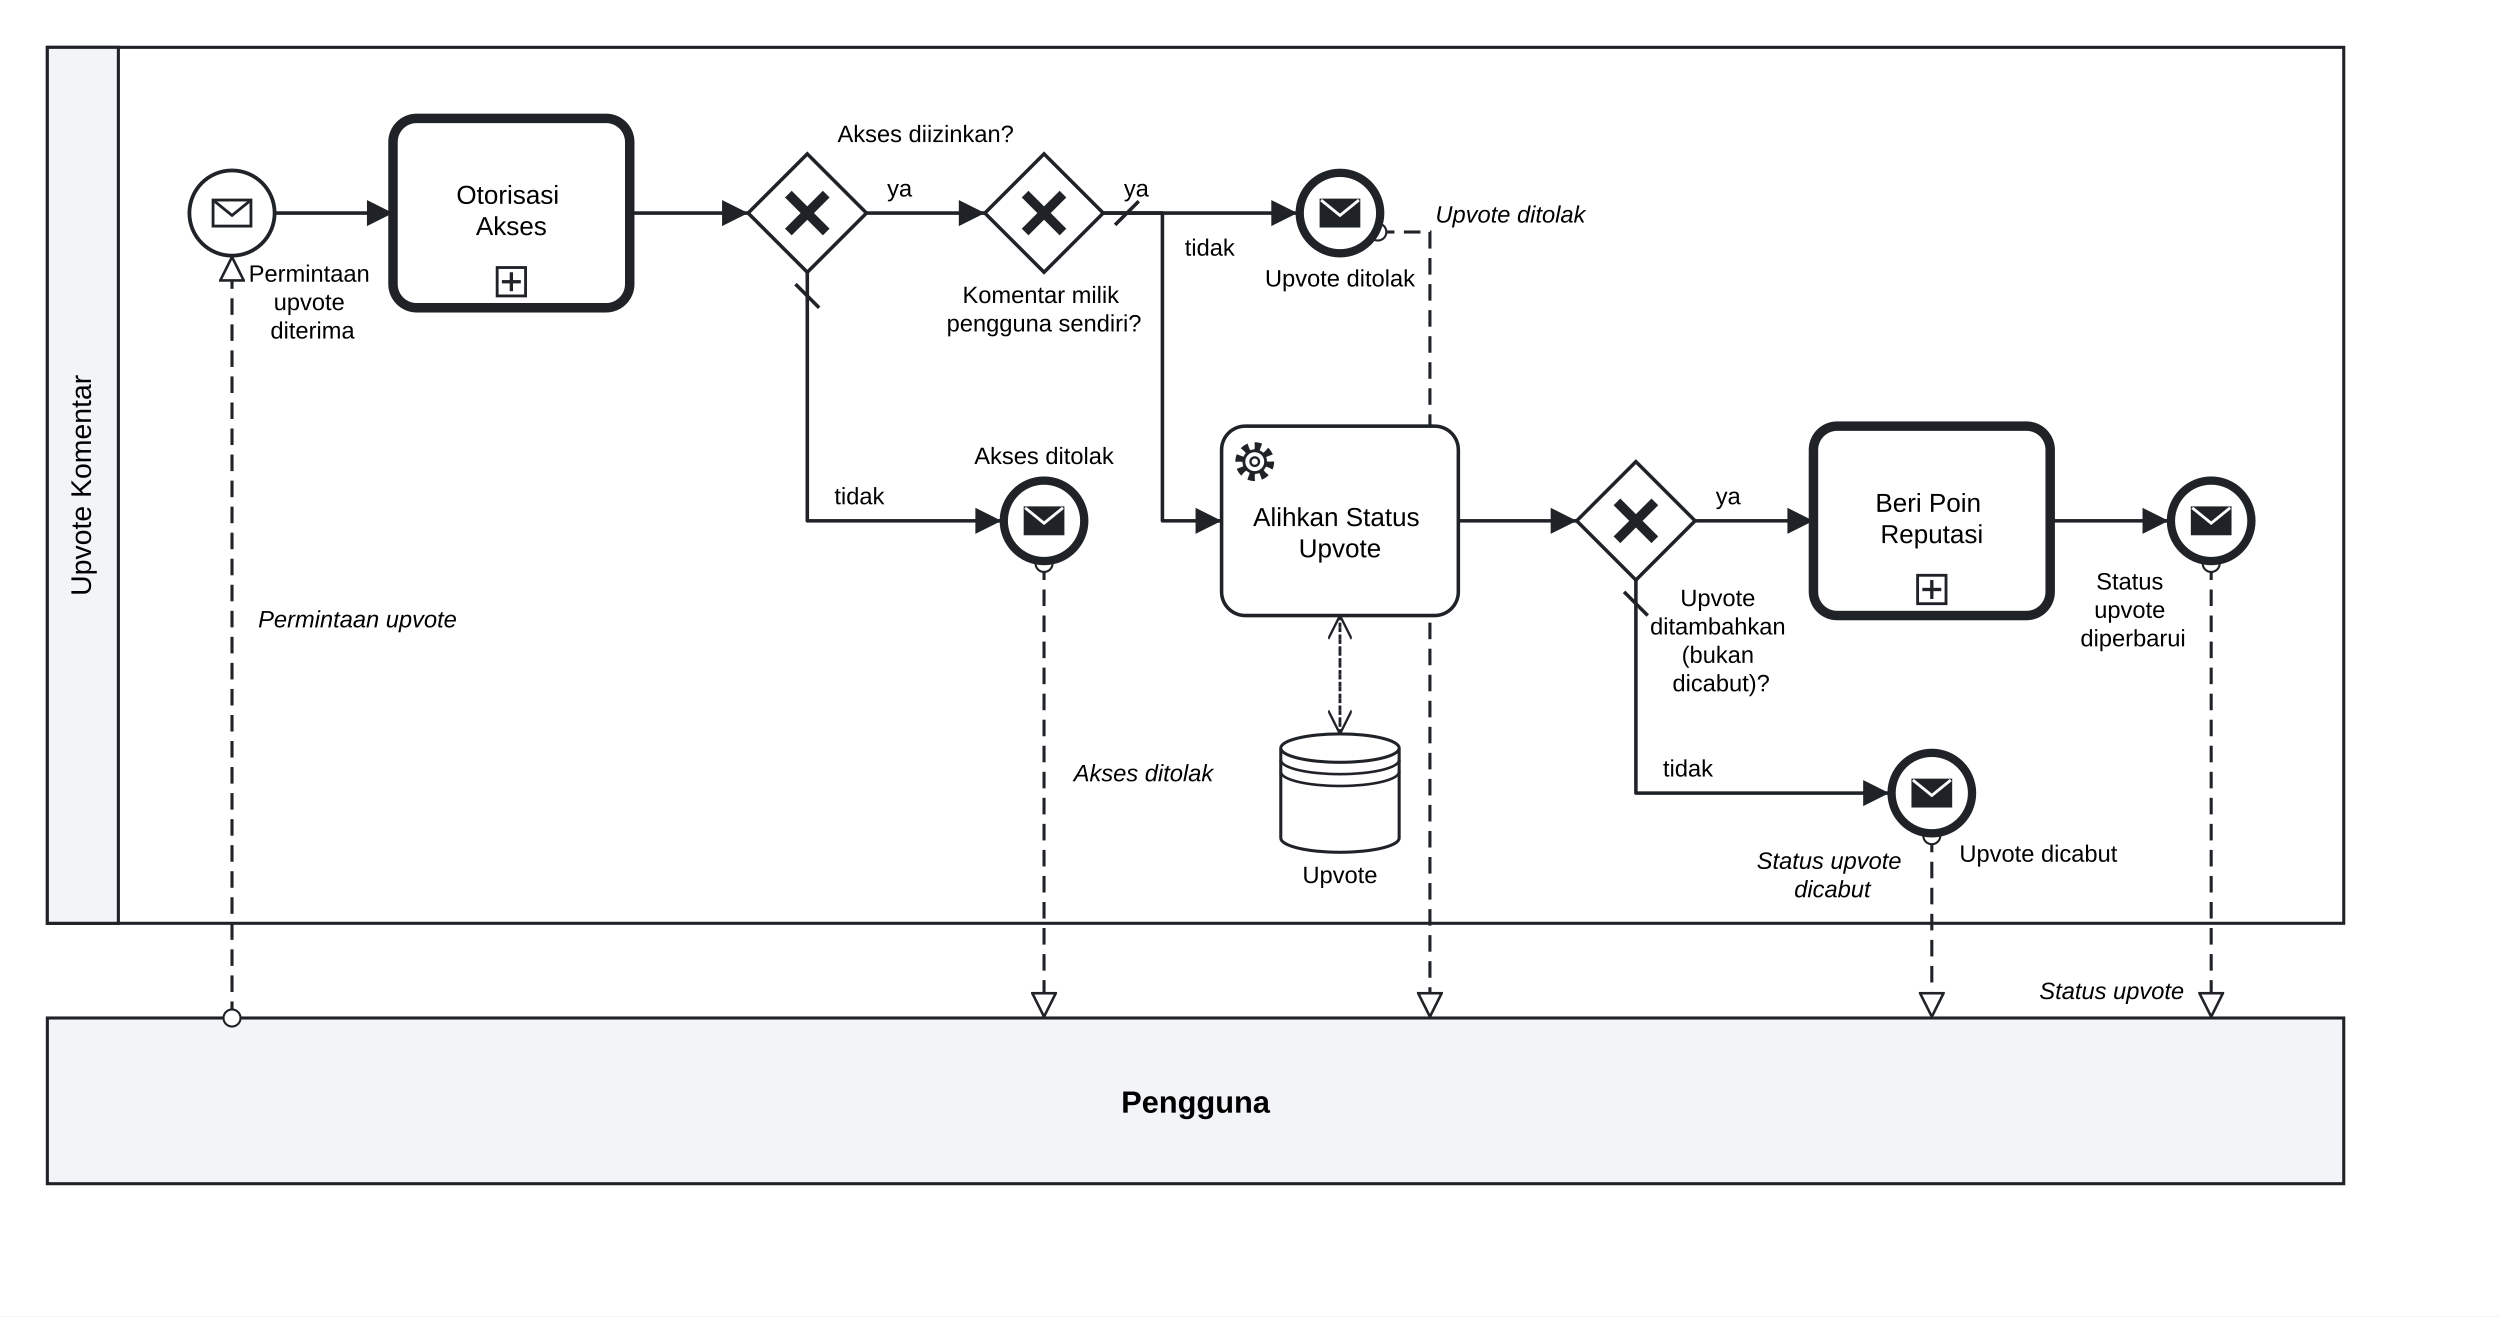
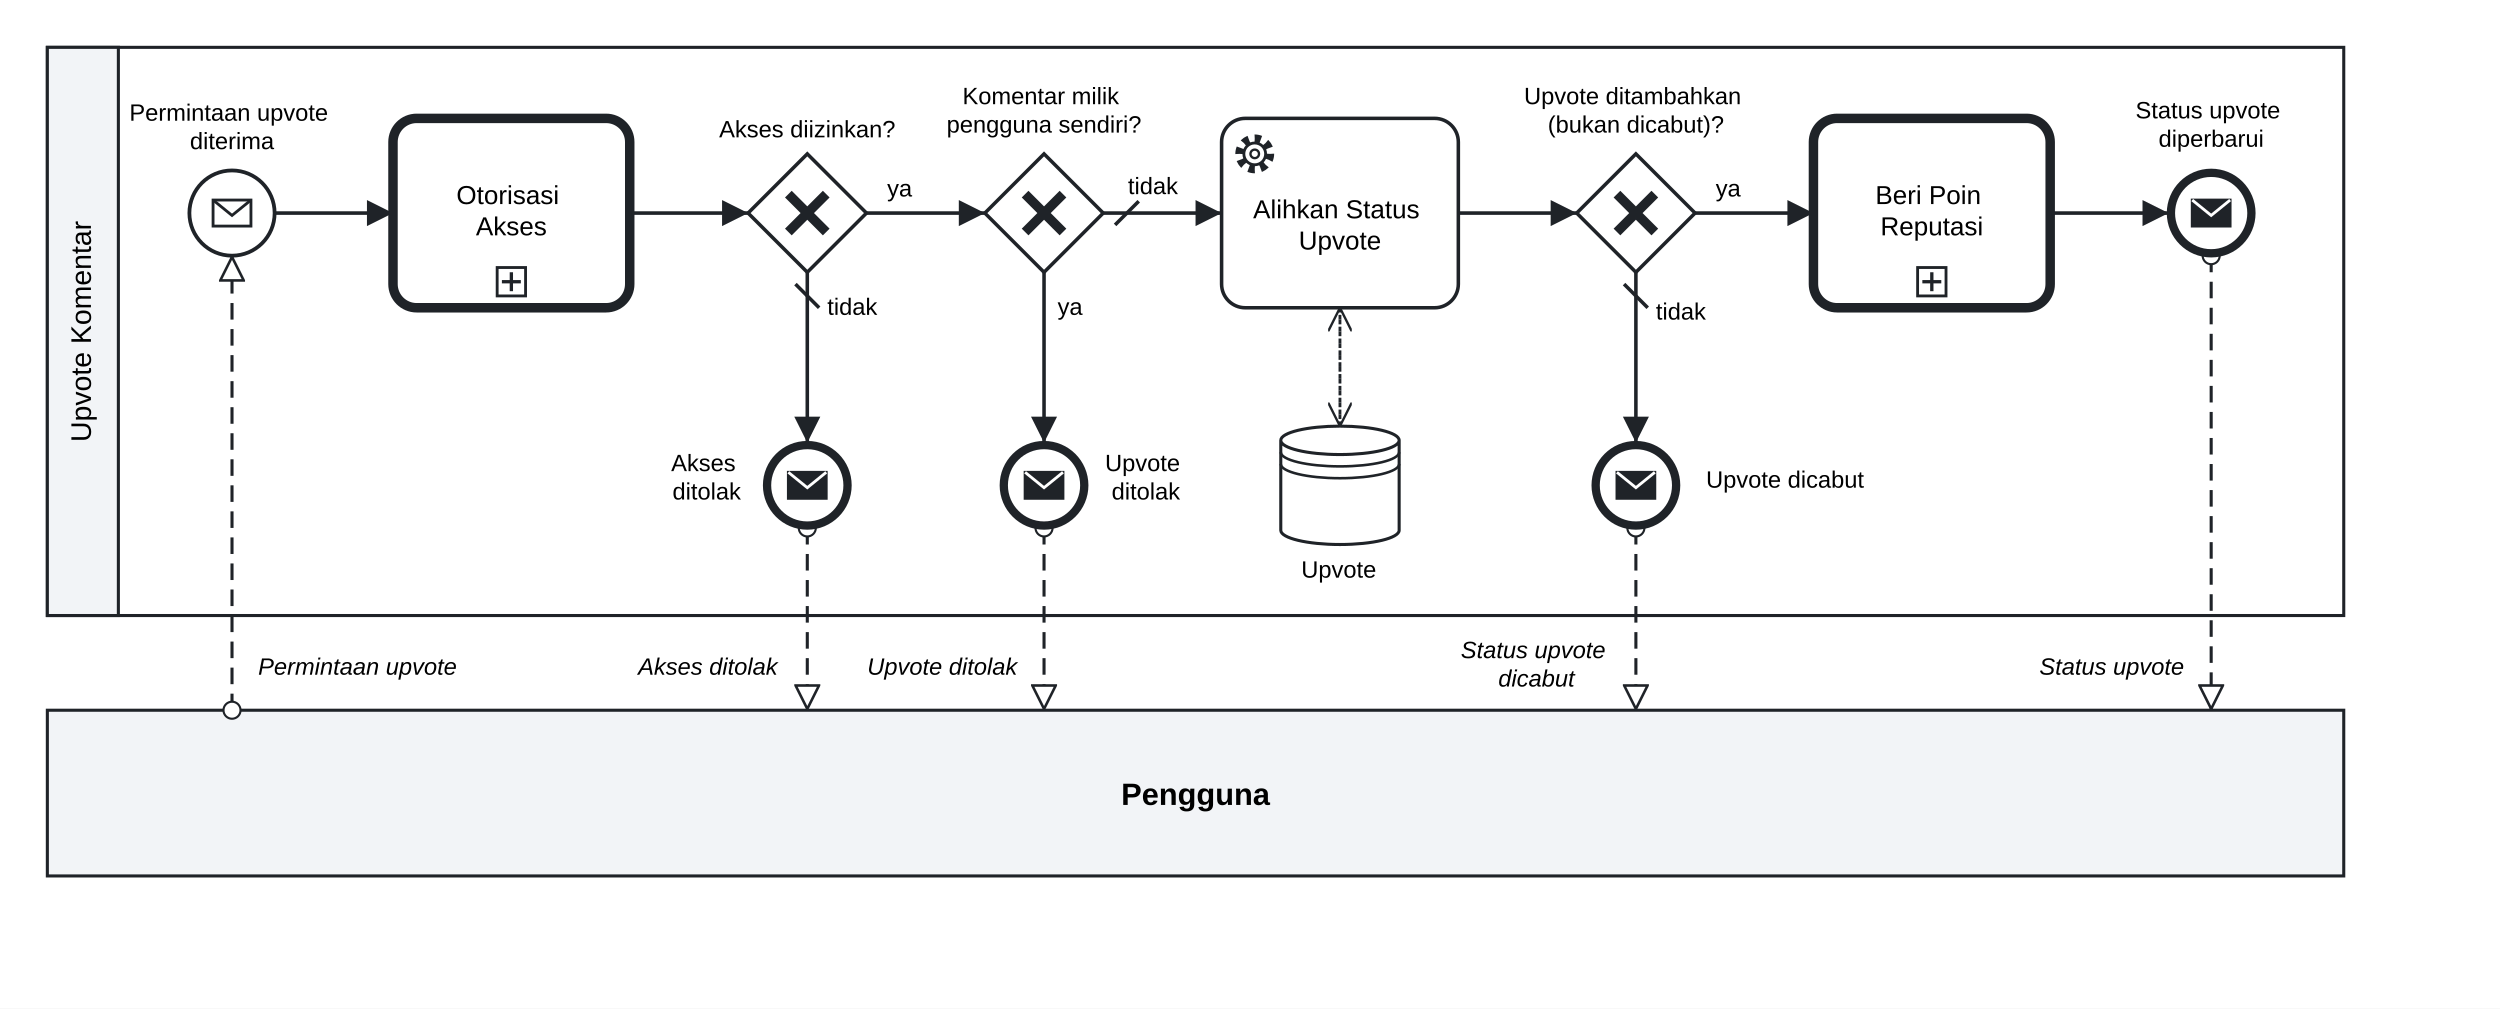
- <svg xmlns="http://www.w3.org/2000/svg" viewBox="-20 -20 1056 556" width="1056" height="556" font-family="Arial, Helvetica, sans-serif" role="img" aria-labelledby="tok-title tok-desc">
+ <svg xmlns="http://www.w3.org/2000/svg" viewBox="140 60 1056 426" width="1056" height="426" font-family="Arial, Helvetica, sans-serif" role="img" aria-labelledby="tok-title tok-desc">
  <defs>
    <marker id="seqEnd" viewBox="0 0 10 10" refX="10" refY="5" markerUnits="userSpaceOnUse" markerWidth="11" markerHeight="11" orient="auto">
      <path d="M0,0 L10,5 L0,10 z" fill="#1f2328" />
    </marker>
    <marker id="msgEnd" viewBox="0 0 10 10" refX="10" refY="5" markerUnits="userSpaceOnUse" markerWidth="11" markerHeight="11" orient="auto">
      <path d="M0.5,0.5 L9.5,5 L0.5,9.5 z" fill="#fff" stroke="#1f2328" />
    </marker>
    <marker id="msgStart" viewBox="0 0 10 10" refX="5" refY="5" markerUnits="userSpaceOnUse" markerWidth="9" markerHeight="9">
      <circle cx="5" cy="5" r="4" fill="#fff" stroke="#1f2328" />
    </marker>
    <marker id="assocEnd" viewBox="0 0 10 10" refX="10" refY="5" markerUnits="userSpaceOnUse" markerWidth="10" markerHeight="10" orient="auto">
      <path d="M0,0 L10,5 L0,10" fill="none" stroke="#1f2328" />
    </marker>
  </defs>
-   <rect x="-20" y="-20" width="1056" height="556" fill="#fff" />
-   <rect x="0.0" y="0.0" width="970.0" height="370.0" fill="#fff" stroke="#1f2328" stroke-width="1.3" />
-   <rect x="0.0" y="0.0" width="30" height="370.0" fill="#f2f4f7" stroke="#1f2328" stroke-width="1.3" />
-   <g transform="rotate(-90 15.0 185.0)">
-     <text x="15.0" y="185.0" font-size="12" text-anchor="middle" dominant-baseline="middle" transform="translate(0 0.0)">Upvote Komentar</text>
+   <rect x="140" y="60" width="1056" height="426" fill="#fff" />
+   <rect x="160.0" y="80.0" width="970.0" height="240.0" fill="#fff" stroke="#1f2328" stroke-width="1.3" />
+   <rect x="160.0" y="80.0" width="30" height="240.0" fill="#f2f4f7" stroke="#1f2328" stroke-width="1.3" />
+   <g transform="rotate(-90 175.0 200.0)">
+     <text x="175.0" y="200.0" font-size="12" text-anchor="middle" dominant-baseline="middle" transform="translate(0 0.0)">Upvote Komentar</text>
  </g>
-   <rect x="0.0" y="410.0" width="970.0" height="70.0" fill="#f2f4f7" stroke="#1f2328" stroke-width="1.3" />
-   <text x="485.0" y="450.0" font-size="13" text-anchor="middle" font-weight="bold">
-     <tspan x="485.0" dy="0.0">Pengguna</tspan>
+   <rect x="160.0" y="360.0" width="970.0" height="70.0" fill="#f2f4f7" stroke="#1f2328" stroke-width="1.3" />
+   <text x="645.0" y="400.0" font-size="13" text-anchor="middle" font-weight="bold">
+     <tspan x="645.0" dy="0.0">Pengguna</tspan>
  </text>
-   <polyline points="78.0,410.0 78.0,88.0" fill="none" stroke="#1f2328" stroke-width="1.3" stroke-dasharray="7 4" marker-start="url(#msgStart)" marker-end="url(#msgEnd)" />
-   <polyline points="421.0,218.0 421.0,410.0" fill="none" stroke="#1f2328" stroke-width="1.3" stroke-dasharray="7 4" marker-start="url(#msgStart)" marker-end="url(#msgEnd)" />
-   <polyline points="562.0,78.0 584.0,78.0 584.0,410.0" fill="none" stroke="#1f2328" stroke-width="1.3" stroke-dasharray="7 4" marker-start="url(#msgStart)" marker-end="url(#msgEnd)" />
-   <polyline points="914.0,218.0 914.0,410.0" fill="none" stroke="#1f2328" stroke-width="1.3" stroke-dasharray="7 4" marker-start="url(#msgStart)" marker-end="url(#msgEnd)" />
-   <polyline points="796.0,333.0 796.0,410.0" fill="none" stroke="#1f2328" stroke-width="1.3" stroke-dasharray="7 4" marker-start="url(#msgStart)" marker-end="url(#msgEnd)" />
-   <polyline points="546.0,290.0 546.0,240.0" fill="none" stroke="#1f2328" stroke-width="1.2" stroke-dasharray="2 3" marker-end="url(#assocEnd)" />
-   <polyline points="546.0,240.0 546.0,290.0" fill="none" stroke="#1f2328" stroke-width="1.2" stroke-dasharray="2 3" marker-end="url(#assocEnd)" />
-   <polyline points="96.0,70.0 146.0,70.0" fill="none" stroke="#1f2328" stroke-width="1.5" stroke-linejoin="round" marker-end="url(#seqEnd)" />
-   <polyline points="246.0,70.0 296.0,70.0" fill="none" stroke="#1f2328" stroke-width="1.5" stroke-linejoin="round" marker-end="url(#seqEnd)" />
-   <polyline points="346.0,70.0 396.0,70.0" fill="none" stroke="#1f2328" stroke-width="1.5" stroke-linejoin="round" marker-end="url(#seqEnd)" />
-   <polyline points="321.0,95.0 321.0,200.0 403.0,200.0" fill="none" stroke="#1f2328" stroke-width="1.5" stroke-linejoin="round" marker-end="url(#seqEnd)" />
-   <line x1="316.0" y1="100.0" x2="326.0" y2="110.0" stroke="#1f2328" stroke-width="1.5" />
-   <polyline points="446.0,70.0 528.0,70.0" fill="none" stroke="#1f2328" stroke-width="1.5" stroke-linejoin="round" marker-end="url(#seqEnd)" />
-   <polyline points="446.0,70.0 471.0,70.0 471.0,200.0 496.0,200.0" fill="none" stroke="#1f2328" stroke-width="1.5" stroke-linejoin="round" marker-end="url(#seqEnd)" />
-   <line x1="451.0" y1="75.0" x2="461.0" y2="65.0" stroke="#1f2328" stroke-width="1.5" />
-   <polyline points="596.0,200.0 646.0,200.0" fill="none" stroke="#1f2328" stroke-width="1.5" stroke-linejoin="round" marker-end="url(#seqEnd)" />
-   <polyline points="696.0,200.0 746.0,200.0" fill="none" stroke="#1f2328" stroke-width="1.5" stroke-linejoin="round" marker-end="url(#seqEnd)" />
-   <polyline points="671.0,225.0 671.0,315.0 778.0,315.0" fill="none" stroke="#1f2328" stroke-width="1.5" stroke-linejoin="round" marker-end="url(#seqEnd)" />
-   <line x1="666.0" y1="230.0" x2="676.0" y2="240.0" stroke="#1f2328" stroke-width="1.5" />
-   <polyline points="846.0,200.0 896.0,200.0" fill="none" stroke="#1f2328" stroke-width="1.5" stroke-linejoin="round" marker-end="url(#seqEnd)" />
-   <circle cx="78.0" cy="70.0" r="18" fill="#fff" stroke="#1f2328" stroke-width="1.6" />
-   <rect x="70.0" y="64.5" width="16" height="11" fill="#fff" stroke="#1f2328" stroke-width="1.2" />
-   <polyline points="70.0,64.5 78.0,71.0 86.0,64.5" fill="none" stroke="#1f2328" stroke-width="1.2" />
-   <rect x="146.0" y="30.0" width="100.0" height="80.0" rx="10" fill="#fff" stroke="#1f2328" stroke-width="4" />
-   <text x="196.0" y="66.1" font-size="11" text-anchor="middle">
-     <tspan x="196.0" dy="0.0">Otorisasi</tspan>
-     <tspan x="196.0" dy="13.2">Akses</tspan>
+   <polyline points="238.0,360.0 238.0,168.0" fill="none" stroke="#1f2328" stroke-width="1.3" stroke-dasharray="7 4" marker-start="url(#msgStart)" marker-end="url(#msgEnd)" />
+   <polyline points="481.0,283.0 481.0,360.0" fill="none" stroke="#1f2328" stroke-width="1.3" stroke-dasharray="7 4" marker-start="url(#msgStart)" marker-end="url(#msgEnd)" />
+   <polyline points="581.0,283.0 581.0,360.0" fill="none" stroke="#1f2328" stroke-width="1.3" stroke-dasharray="7 4" marker-start="url(#msgStart)" marker-end="url(#msgEnd)" />
+   <polyline points="1074.0,168.0 1074.0,360.0" fill="none" stroke="#1f2328" stroke-width="1.3" stroke-dasharray="7 4" marker-start="url(#msgStart)" marker-end="url(#msgEnd)" />
+   <polyline points="831.0,283.0 831.0,360.0" fill="none" stroke="#1f2328" stroke-width="1.3" stroke-dasharray="7 4" marker-start="url(#msgStart)" marker-end="url(#msgEnd)" />
+   <polyline points="706.0,240.0 706.0,190.0" fill="none" stroke="#1f2328" stroke-width="1.2" stroke-dasharray="2 3" marker-end="url(#assocEnd)" />
+   <polyline points="706.0,190.0 706.0,240.0" fill="none" stroke="#1f2328" stroke-width="1.2" stroke-dasharray="2 3" marker-end="url(#assocEnd)" />
+   <polyline points="256.0,150.0 306.0,150.0" fill="none" stroke="#1f2328" stroke-width="1.5" stroke-linejoin="round" marker-end="url(#seqEnd)" />
+   <polyline points="406.0,150.0 456.0,150.0" fill="none" stroke="#1f2328" stroke-width="1.5" stroke-linejoin="round" marker-end="url(#seqEnd)" />
+   <polyline points="506.0,150.0 556.0,150.0" fill="none" stroke="#1f2328" stroke-width="1.5" stroke-linejoin="round" marker-end="url(#seqEnd)" />
+   <polyline points="481.0,175.0 481.0,247.0" fill="none" stroke="#1f2328" stroke-width="1.5" stroke-linejoin="round" marker-end="url(#seqEnd)" />
+   <line x1="476.0" y1="180.0" x2="486.0" y2="190.0" stroke="#1f2328" stroke-width="1.5" />
+   <polyline points="606.0,150.0 656.0,150.0" fill="none" stroke="#1f2328" stroke-width="1.5" stroke-linejoin="round" marker-end="url(#seqEnd)" />
+   <line x1="611.0" y1="155.0" x2="621.0" y2="145.0" stroke="#1f2328" stroke-width="1.5" />
+   <polyline points="581.0,175.0 581.0,247.0" fill="none" stroke="#1f2328" stroke-width="1.5" stroke-linejoin="round" marker-end="url(#seqEnd)" />
+   <polyline points="756.0,150.0 806.0,150.0" fill="none" stroke="#1f2328" stroke-width="1.5" stroke-linejoin="round" marker-end="url(#seqEnd)" />
+   <polyline points="856.0,150.0 906.0,150.0" fill="none" stroke="#1f2328" stroke-width="1.5" stroke-linejoin="round" marker-end="url(#seqEnd)" />
+   <polyline points="831.0,175.0 831.0,247.0" fill="none" stroke="#1f2328" stroke-width="1.5" stroke-linejoin="round" marker-end="url(#seqEnd)" />
+   <line x1="826.0" y1="180.0" x2="836.0" y2="190.0" stroke="#1f2328" stroke-width="1.5" />
+   <polyline points="1006.0,150.0 1056.0,150.0" fill="none" stroke="#1f2328" stroke-width="1.5" stroke-linejoin="round" marker-end="url(#seqEnd)" />
+   <circle cx="238.0" cy="150.0" r="18" fill="#fff" stroke="#1f2328" stroke-width="1.6" />
+   <rect x="230.0" y="144.5" width="16" height="11" fill="#fff" stroke="#1f2328" stroke-width="1.2" />
+   <polyline points="230.0,144.5 238.0,151.0 246.0,144.5" fill="none" stroke="#1f2328" stroke-width="1.2" />
+   <rect x="306.0" y="110.0" width="100.0" height="80.0" rx="10" fill="#fff" stroke="#1f2328" stroke-width="4" />
+   <text x="356.0" y="146.2" font-size="11" text-anchor="middle">
+     <tspan x="356.0" dy="0.0">Otorisasi</tspan>
+     <tspan x="356.0" dy="13.2">Akses</tspan>
  </text>
-   <rect x="190.0" y="93.0" width="12" height="12" fill="#fff" stroke="#1f2328" stroke-width="1.2" />
-   <path d="M192.0,99.0 h8 M196.0,95.0 v8" stroke="#1f2328" stroke-width="1.4" />
-   <polygon points="321.0,45.0 346.0,70.0 321.0,95.0 296.0,70.0" fill="#fff" stroke="#1f2328" stroke-width="1.5" />
-   <path d="M313.0,62.0 L329.0,78.0 M329.0,62.0 L313.0,78.0" stroke="#1f2328" stroke-width="4" />
-   <circle cx="421.0" cy="200.0" r="17" fill="#fff" stroke="#1f2328" stroke-width="3.5" />
-   <rect x="413.0" y="194.5" width="16" height="11" fill="#1f2328" stroke="#1f2328" stroke-width="1.2" />
-   <polyline points="413.0,194.5 421.0,201.0 429.0,194.5" fill="none" stroke="#fff" stroke-width="1.2" />
-   <polygon points="421.0,45.0 446.0,70.0 421.0,95.0 396.0,70.0" fill="#fff" stroke="#1f2328" stroke-width="1.5" />
-   <path d="M413.0,62.0 L429.0,78.0 M429.0,62.0 L413.0,78.0" stroke="#1f2328" stroke-width="4" />
-   <circle cx="546.0" cy="70.0" r="17" fill="#fff" stroke="#1f2328" stroke-width="3.5" />
-   <rect x="538.0" y="64.5" width="16" height="11" fill="#1f2328" stroke="#1f2328" stroke-width="1.2" />
-   <polyline points="538.0,64.5 546.0,71.0 554.0,64.5" fill="none" stroke="#fff" stroke-width="1.2" />
-   <rect x="496.0" y="160.0" width="100.0" height="80.0" rx="10" fill="#fff" stroke="#1f2328" stroke-width="1.5" />
-   <circle cx="510.0" cy="175.0" r="6.5" fill="none" stroke="#1f2328" stroke-width="3.4" stroke-dasharray="2.6 2.5" />
-   <circle cx="510.0" cy="175.0" r="4.6" fill="#fff" stroke="#1f2328" stroke-width="1.2" />
-   <circle cx="510.0" cy="175.0" r="1.8" fill="none" stroke="#1f2328" stroke-width="1" />
-   <text x="546.0" y="202.2" font-size="11" text-anchor="middle">
-     <tspan x="546.0" dy="0.0">Alihkan Status</tspan>
-     <tspan x="546.0" dy="13.2">Upvote</tspan>
+   <rect x="350.0" y="173.0" width="12" height="12" fill="#fff" stroke="#1f2328" stroke-width="1.2" />
+   <path d="M352.0,179.0 h8 M356.0,175.0 v8" stroke="#1f2328" stroke-width="1.4" />
+   <polygon points="481.0,125.0 506.0,150.0 481.0,175.0 456.0,150.0" fill="#fff" stroke="#1f2328" stroke-width="1.5" />
+   <path d="M473.0,142.0 L489.0,158.0 M489.0,142.0 L473.0,158.0" stroke="#1f2328" stroke-width="4" />
+   <polygon points="581.0,125.0 606.0,150.0 581.0,175.0 556.0,150.0" fill="#fff" stroke="#1f2328" stroke-width="1.5" />
+   <path d="M573.0,142.0 L589.0,158.0 M589.0,142.0 L573.0,158.0" stroke="#1f2328" stroke-width="4" />
+   <rect x="656.0" y="110.0" width="100.0" height="80.0" rx="10" fill="#fff" stroke="#1f2328" stroke-width="1.5" />
+   <circle cx="670.0" cy="125.0" r="6.5" fill="none" stroke="#1f2328" stroke-width="3.4" stroke-dasharray="2.6 2.5" />
+   <circle cx="670.0" cy="125.0" r="4.6" fill="#fff" stroke="#1f2328" stroke-width="1.2" />
+   <circle cx="670.0" cy="125.0" r="1.8" fill="none" stroke="#1f2328" stroke-width="1" />
+   <text x="706.0" y="152.2" font-size="11" text-anchor="middle">
+     <tspan x="706.0" dy="0.0">Alihkan Status</tspan>
+     <tspan x="706.0" dy="13.2">Upvote</tspan>
  </text>
-   <polygon points="671.0,175.0 696.0,200.0 671.0,225.0 646.0,200.0" fill="#fff" stroke="#1f2328" stroke-width="1.5" />
-   <path d="M663.0,192.0 L679.0,208.0 M679.0,192.0 L663.0,208.0" stroke="#1f2328" stroke-width="4" />
-   <rect x="746.0" y="160.0" width="100.0" height="80.0" rx="10" fill="#fff" stroke="#1f2328" stroke-width="4" />
-   <text x="796.0" y="196.2" font-size="11" text-anchor="middle">
-     <tspan x="796.0" dy="0.0">Beri Poin</tspan>
-     <tspan x="796.0" dy="13.2">Reputasi</tspan>
+   <polygon points="831.0,125.0 856.0,150.0 831.0,175.0 806.0,150.0" fill="#fff" stroke="#1f2328" stroke-width="1.5" />
+   <path d="M823.0,142.0 L839.0,158.0 M839.0,142.0 L823.0,158.0" stroke="#1f2328" stroke-width="4" />
+   <circle cx="831.0" cy="265.0" r="17" fill="#fff" stroke="#1f2328" stroke-width="3.5" />
+   <rect x="823.0" y="259.5" width="16" height="11" fill="#1f2328" stroke="#1f2328" stroke-width="1.2" />
+   <polyline points="823.0,259.5 831.0,266.0 839.0,259.5" fill="none" stroke="#fff" stroke-width="1.2" />
+   <rect x="906.0" y="110.0" width="100.0" height="80.0" rx="10" fill="#fff" stroke="#1f2328" stroke-width="4" />
+   <text x="956.0" y="146.2" font-size="11" text-anchor="middle">
+     <tspan x="956.0" dy="0.0">Beri Poin</tspan>
+     <tspan x="956.0" dy="13.2">Reputasi</tspan>
  </text>
-   <rect x="790.0" y="223.0" width="12" height="12" fill="#fff" stroke="#1f2328" stroke-width="1.2" />
-   <path d="M792.0,229.0 h8 M796.0,225.0 v8" stroke="#1f2328" stroke-width="1.4" />
-   <circle cx="914.0" cy="200.0" r="17" fill="#fff" stroke="#1f2328" stroke-width="3.5" />
-   <rect x="906.0" y="194.5" width="16" height="11" fill="#1f2328" stroke="#1f2328" stroke-width="1.2" />
-   <polyline points="906.0,194.5 914.0,201.0 922.0,194.5" fill="none" stroke="#fff" stroke-width="1.2" />
-   <circle cx="796.0" cy="315.0" r="17" fill="#fff" stroke="#1f2328" stroke-width="3.5" />
-   <rect x="788.0" y="309.5" width="16" height="11" fill="#1f2328" stroke="#1f2328" stroke-width="1.2" />
-   <polyline points="788.0,309.5 796.0,316.0 804.0,309.5" fill="none" stroke="#fff" stroke-width="1.2" />
-   <path d="M521.0,296.0 a25.0,6 0 0 0 50.0,0 a25.0,6 0 0 0 -50.0,0 v38.0 a25.0,6 0 0 0 50.0,0 v-38.0" fill="#fff" stroke="#1f2328" stroke-width="1.3" />
-   <path d="M521.0,301.0 a25.0,6 0 0 0 50.0,0 M521.0,306.0 a25.0,6 0 0 0 50.0,0" fill="none" stroke="#1f2328" stroke-width="1.1" />
-   <text x="131.0" y="245.0" font-size="10" text-anchor="middle" font-style="italic">
-     <tspan x="131.0" dy="0.0">Permintaan upvote</tspan>
+   <rect x="950.0" y="173.0" width="12" height="12" fill="#fff" stroke="#1f2328" stroke-width="1.2" />
+   <path d="M952.0,179.0 h8 M956.0,175.0 v8" stroke="#1f2328" stroke-width="1.4" />
+   <circle cx="1074.0" cy="150.0" r="17" fill="#fff" stroke="#1f2328" stroke-width="3.5" />
+   <rect x="1066.0" y="144.5" width="16" height="11" fill="#1f2328" stroke="#1f2328" stroke-width="1.2" />
+   <polyline points="1066.0,144.5 1074.0,151.0 1082.0,144.5" fill="none" stroke="#fff" stroke-width="1.2" />
+   <circle cx="581.0" cy="265.0" r="17" fill="#fff" stroke="#1f2328" stroke-width="3.5" />
+   <rect x="573.0" y="259.5" width="16" height="11" fill="#1f2328" stroke="#1f2328" stroke-width="1.2" />
+   <polyline points="573.0,259.5 581.0,266.0 589.0,259.5" fill="none" stroke="#fff" stroke-width="1.2" />
+   <circle cx="481.0" cy="265.0" r="17" fill="#fff" stroke="#1f2328" stroke-width="3.5" />
+   <rect x="473.0" y="259.5" width="16" height="11" fill="#1f2328" stroke="#1f2328" stroke-width="1.2" />
+   <polyline points="473.0,259.5 481.0,266.0 489.0,259.5" fill="none" stroke="#fff" stroke-width="1.2" />
+   <path d="M681.0,246.0 a25.0,6 0 0 0 50.0,0 a25.0,6 0 0 0 -50.0,0 v38.0 a25.0,6 0 0 0 50.0,0 v-38.0" fill="#fff" stroke="#1f2328" stroke-width="1.3" />
+   <path d="M681.0,251.0 a25.0,6 0 0 0 50.0,0 M681.0,256.0 a25.0,6 0 0 0 50.0,0" fill="none" stroke="#1f2328" stroke-width="1.1" />
+   <text x="291.0" y="345.0" font-size="10" text-anchor="middle" font-style="italic">
+     <tspan x="291.0" dy="0.0">Permintaan upvote</tspan>
  </text>
-   <text x="463.0" y="310.0" font-size="10" text-anchor="middle" font-style="italic">
-     <tspan x="463.0" dy="0.0">Akses ditolak</tspan>
+   <text x="439.0" y="345.0" font-size="10" text-anchor="middle" font-style="italic">
+     <tspan x="439.0" dy="0.0">Akses ditolak</tspan>
  </text>
-   <text x="618.0" y="74.0" font-size="10" text-anchor="middle" font-style="italic">
-     <tspan x="618.0" dy="0.0">Upvote ditolak</tspan>
+   <text x="538.0" y="345.0" font-size="10" text-anchor="middle" font-style="italic">
+     <tspan x="538.0" dy="0.0">Upvote ditolak</tspan>
  </text>
-   <text x="872.0" y="402.0" font-size="10" text-anchor="middle" font-style="italic">
-     <tspan x="872.0" dy="0.0">Status upvote</tspan>
+   <text x="1032.0" y="345.0" font-size="10" text-anchor="middle" font-style="italic">
+     <tspan x="1032.0" dy="0.0">Status upvote</tspan>
  </text>
-   <text x="754.0" y="347.0" font-size="10" text-anchor="middle" font-style="italic">
-     <tspan x="754.0" dy="0.0">Status upvote</tspan>
-     <tspan x="754.0" dy="12.0">dicabut</tspan>
+   <text x="789.0" y="338.0" font-size="10" text-anchor="middle" font-style="italic">
+     <tspan x="789.0" dy="0.0">Status upvote</tspan>
+     <tspan x="789.0" dy="12.0">dicabut</tspan>
  </text>
-   <text x="360.0" y="63.0" font-size="10" text-anchor="middle">
-     <tspan x="360.0" dy="0.0">ya</tspan>
+   <text x="520.0" y="143.0" font-size="10" text-anchor="middle">
+     <tspan x="520.0" dy="0.0">ya</tspan>
  </text>
-   <text x="343.0" y="193.0" font-size="10" text-anchor="middle">
-     <tspan x="343.0" dy="0.0">tidak</tspan>
+   <text x="500.0" y="193.0" font-size="10" text-anchor="middle">
+     <tspan x="500.0" dy="0.0">tidak</tspan>
  </text>
-   <text x="460.0" y="63.0" font-size="10" text-anchor="middle">
-     <tspan x="460.0" dy="0.0">ya</tspan>
+   <text x="627.0" y="142.0" font-size="10" text-anchor="middle">
+     <tspan x="627.0" dy="0.0">tidak</tspan>
  </text>
-   <text x="491.0" y="88.0" font-size="10" text-anchor="middle">
-     <tspan x="491.0" dy="0.0">tidak</tspan>
+   <text x="592.0" y="193.0" font-size="10" text-anchor="middle">
+     <tspan x="592.0" dy="0.0">ya</tspan>
  </text>
-   <text x="710.0" y="193.0" font-size="10" text-anchor="middle">
-     <tspan x="710.0" dy="0.0">ya</tspan>
+   <text x="870.0" y="143.0" font-size="10" text-anchor="middle">
+     <tspan x="870.0" dy="0.0">ya</tspan>
  </text>
-   <text x="693.0" y="308.0" font-size="10" text-anchor="middle">
-     <tspan x="693.0" dy="0.0">tidak</tspan>
+   <text x="850.0" y="195.0" font-size="10" text-anchor="middle">
+     <tspan x="850.0" dy="0.0">tidak</tspan>
  </text>
-   <text x="112.0" y="99.0" font-size="10" text-anchor="middle">
-     <tspan x="112.0" dy="0.0">Permintaan</tspan>
-     <tspan x="112.0" dy="12.0">upvote</tspan>
-     <tspan x="112.0" dy="12.0">diterima</tspan>
+   <text x="238.0" y="111.0" font-size="10" text-anchor="middle">
+     <tspan x="238.0" dy="0.0">Permintaan upvote</tspan>
+     <tspan x="238.0" dy="12.0">diterima</tspan>
  </text>
-   <text x="371.0" y="40.0" font-size="10" text-anchor="middle">
-     <tspan x="371.0" dy="0.0">Akses diizinkan?</tspan>
+   <text x="481.0" y="118.0" font-size="10" text-anchor="middle">
+     <tspan x="481.0" dy="0.0">Akses diizinkan?</tspan>
  </text>
-   <text x="421.0" y="176.0" font-size="10" text-anchor="middle">
-     <tspan x="421.0" dy="0.0">Akses ditolak</tspan>
+   <text x="581.0" y="104.0" font-size="10" text-anchor="middle">
+     <tspan x="581.0" dy="0.0">Komentar milik</tspan>
+     <tspan x="581.0" dy="12.0">pengguna sendiri?</tspan>
  </text>
-   <text x="421.0" y="108.0" font-size="10" text-anchor="middle">
-     <tspan x="421.0" dy="0.0">Komentar milik</tspan>
-     <tspan x="421.0" dy="12.0">pengguna sendiri?</tspan>
+   <text x="831.0" y="104.0" font-size="10" text-anchor="middle">
+     <tspan x="831.0" dy="0.0">Upvote ditambahkan</tspan>
+     <tspan x="831.0" dy="12.0">(bukan dicabut)?</tspan>
  </text>
-   <text x="546.0" y="101.0" font-size="10" text-anchor="middle">
-     <tspan x="546.0" dy="0.0">Upvote ditolak</tspan>
+   <text x="894.0" y="266.0" font-size="10" text-anchor="middle">
+     <tspan x="894.0" dy="0.0">Upvote dicabut</tspan>
  </text>
-   <text x="707.0" y="236.0" font-size="10" text-anchor="middle">
-     <tspan x="707.0" dy="0.0">Upvote</tspan>
-     <tspan x="707.0" dy="12.0">ditambahkan</tspan>
-     <tspan x="707.0" dy="12.0">(bukan</tspan>
-     <tspan x="707.0" dy="12.0">dicabut)?</tspan>
+   <text x="1074.0" y="110.0" font-size="10" text-anchor="middle">
+     <tspan x="1074.0" dy="0.0">Status upvote</tspan>
+     <tspan x="1074.0" dy="12.0">diperbarui</tspan>
  </text>
-   <text x="881.0" y="229.0" font-size="10" text-anchor="middle">
-     <tspan x="881.0" dy="0.0">Status</tspan>
-     <tspan x="881.0" dy="12.0">upvote</tspan>
-     <tspan x="881.0" dy="12.0">diperbarui</tspan>
+   <text x="624.0" y="259.0" font-size="10" text-anchor="middle">
+     <tspan x="624.0" dy="0.0">Upvote</tspan>
+     <tspan x="624.0" dy="12.0">ditolak</tspan>
  </text>
-   <text x="841.0" y="344.0" font-size="10" text-anchor="middle">
-     <tspan x="841.0" dy="0.0">Upvote dicabut</tspan>
+   <text x="438.5" y="259.0" font-size="10" text-anchor="middle">
+     <tspan x="438.5" dy="0.0">Akses</tspan>
+     <tspan x="438.5" dy="12.0">ditolak</tspan>
  </text>
-   <text x="546.0" y="353.0" font-size="10" text-anchor="middle">
-     <tspan x="546.0" dy="0.0">Upvote</tspan>
+   <text x="705.5" y="304.0" font-size="10" text-anchor="middle">
+     <tspan x="705.5" dy="0.0">Upvote</tspan>
  </text>
</svg>
